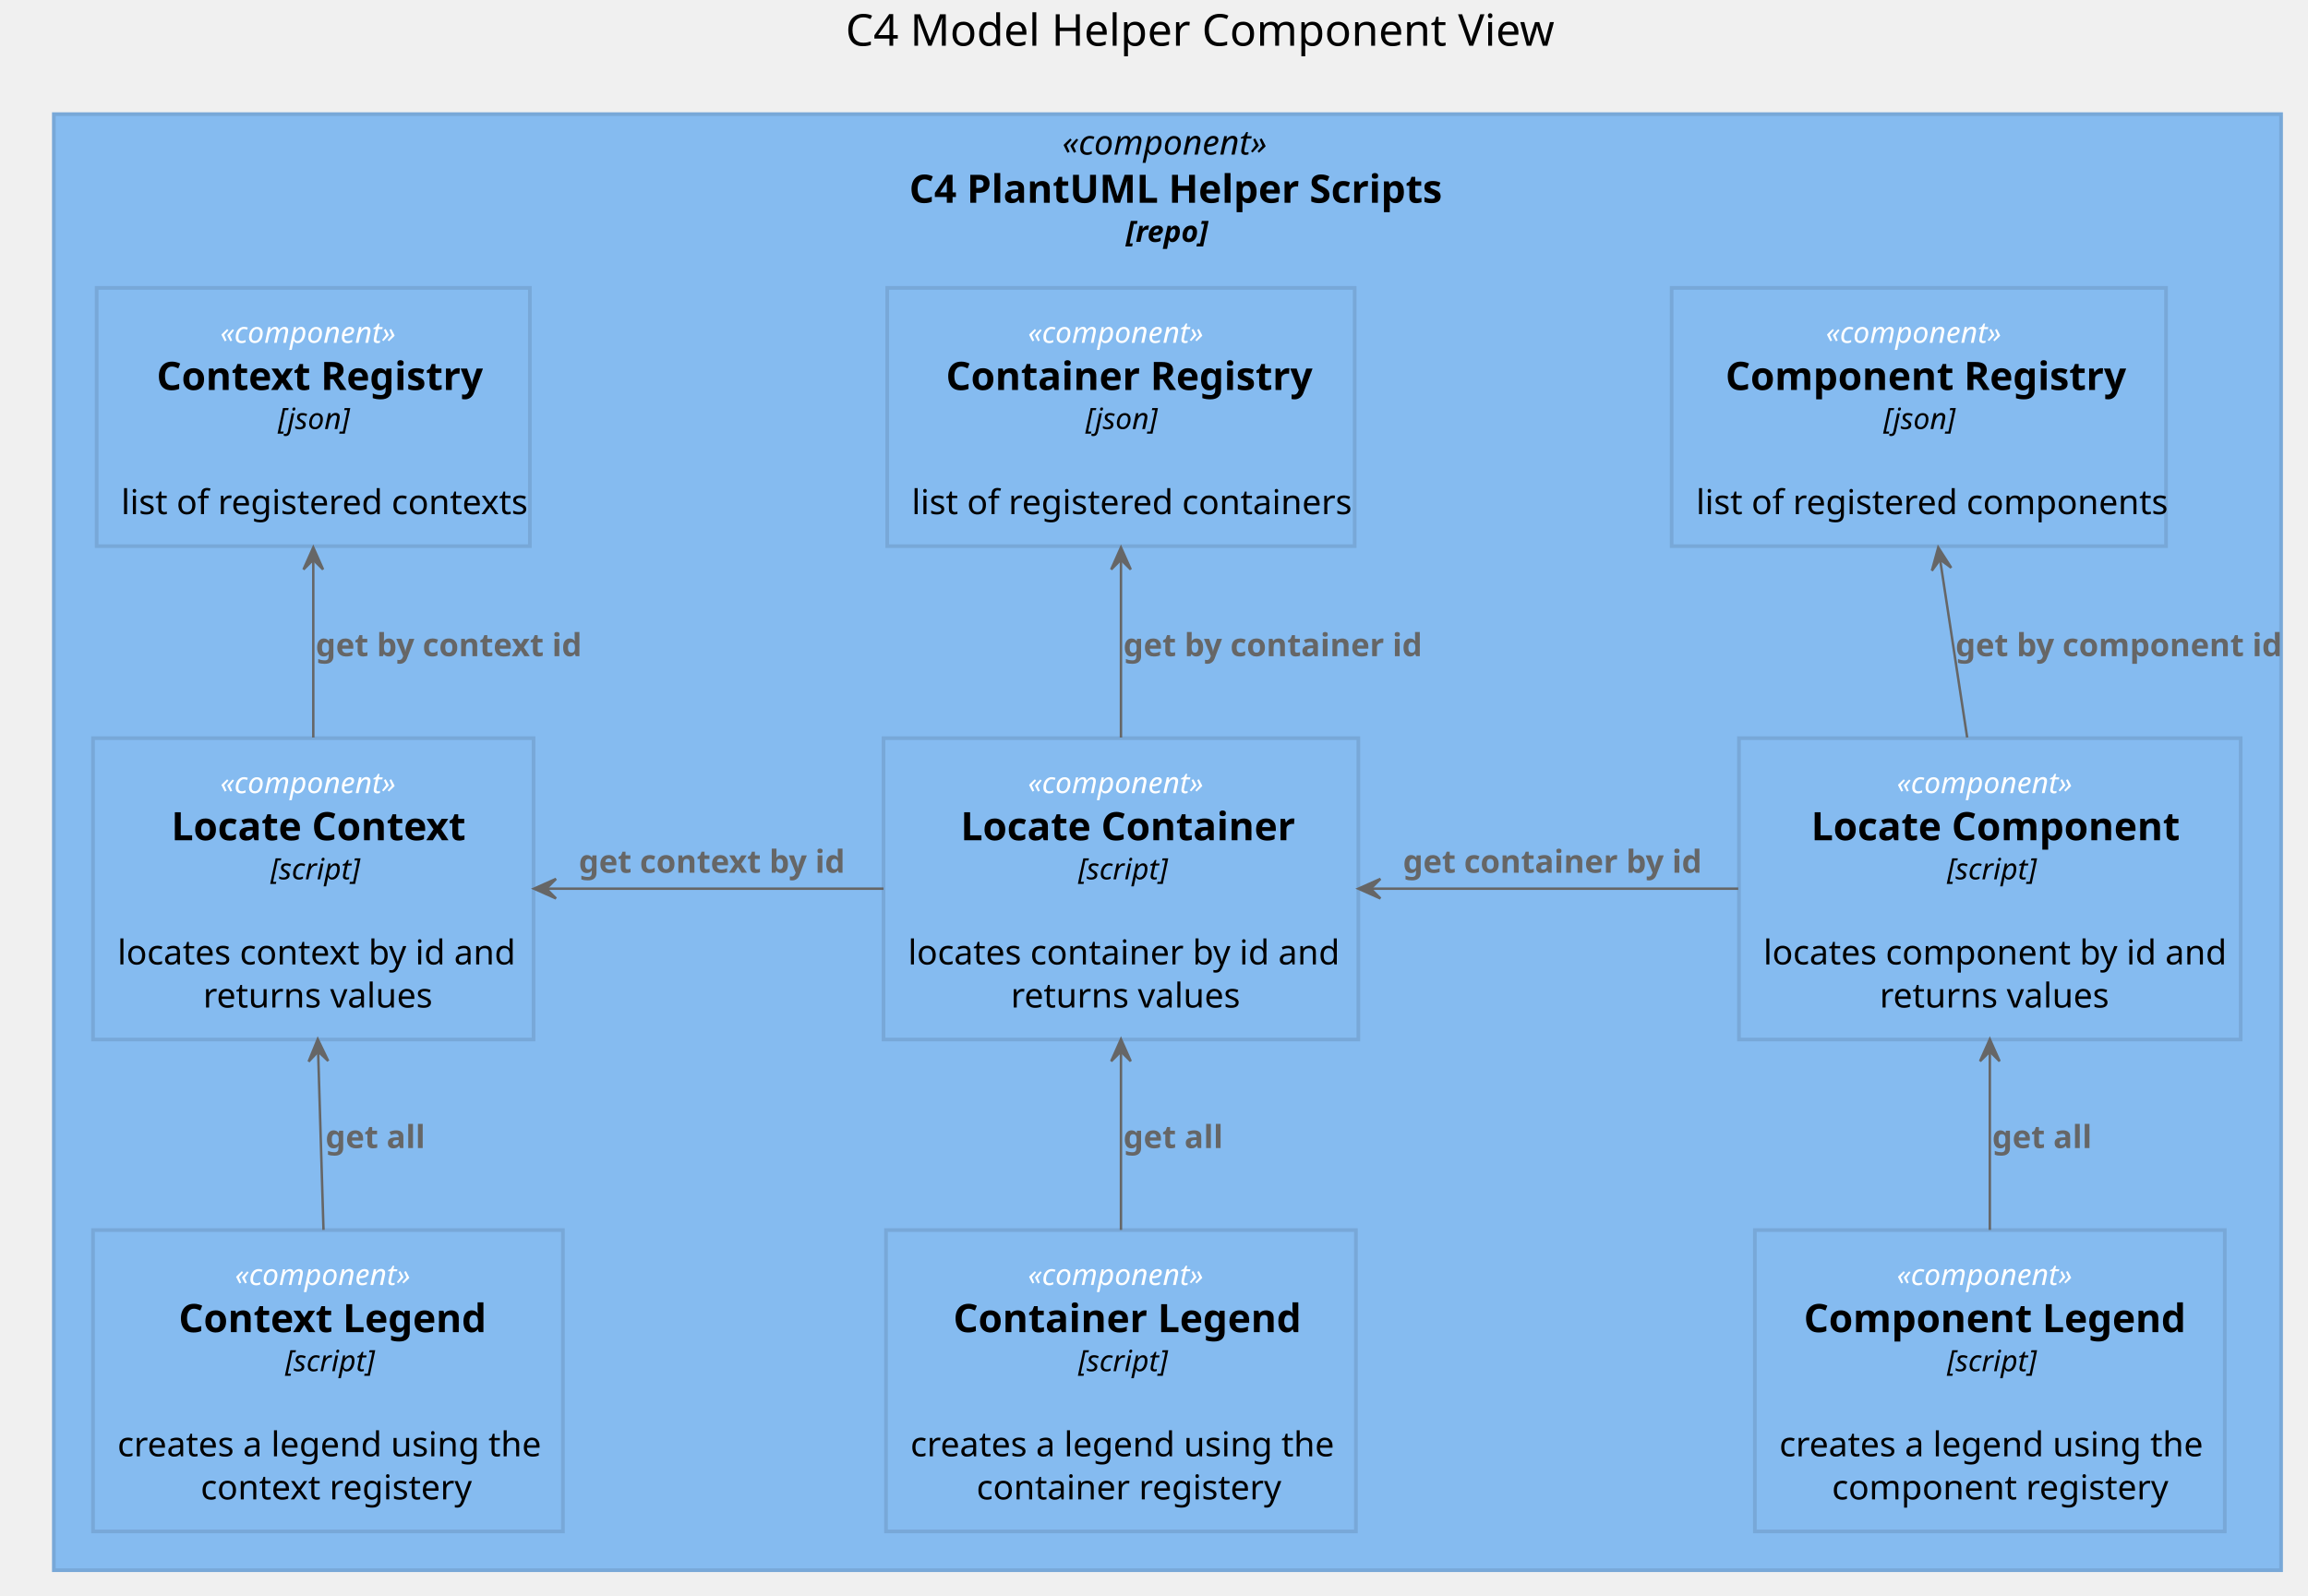
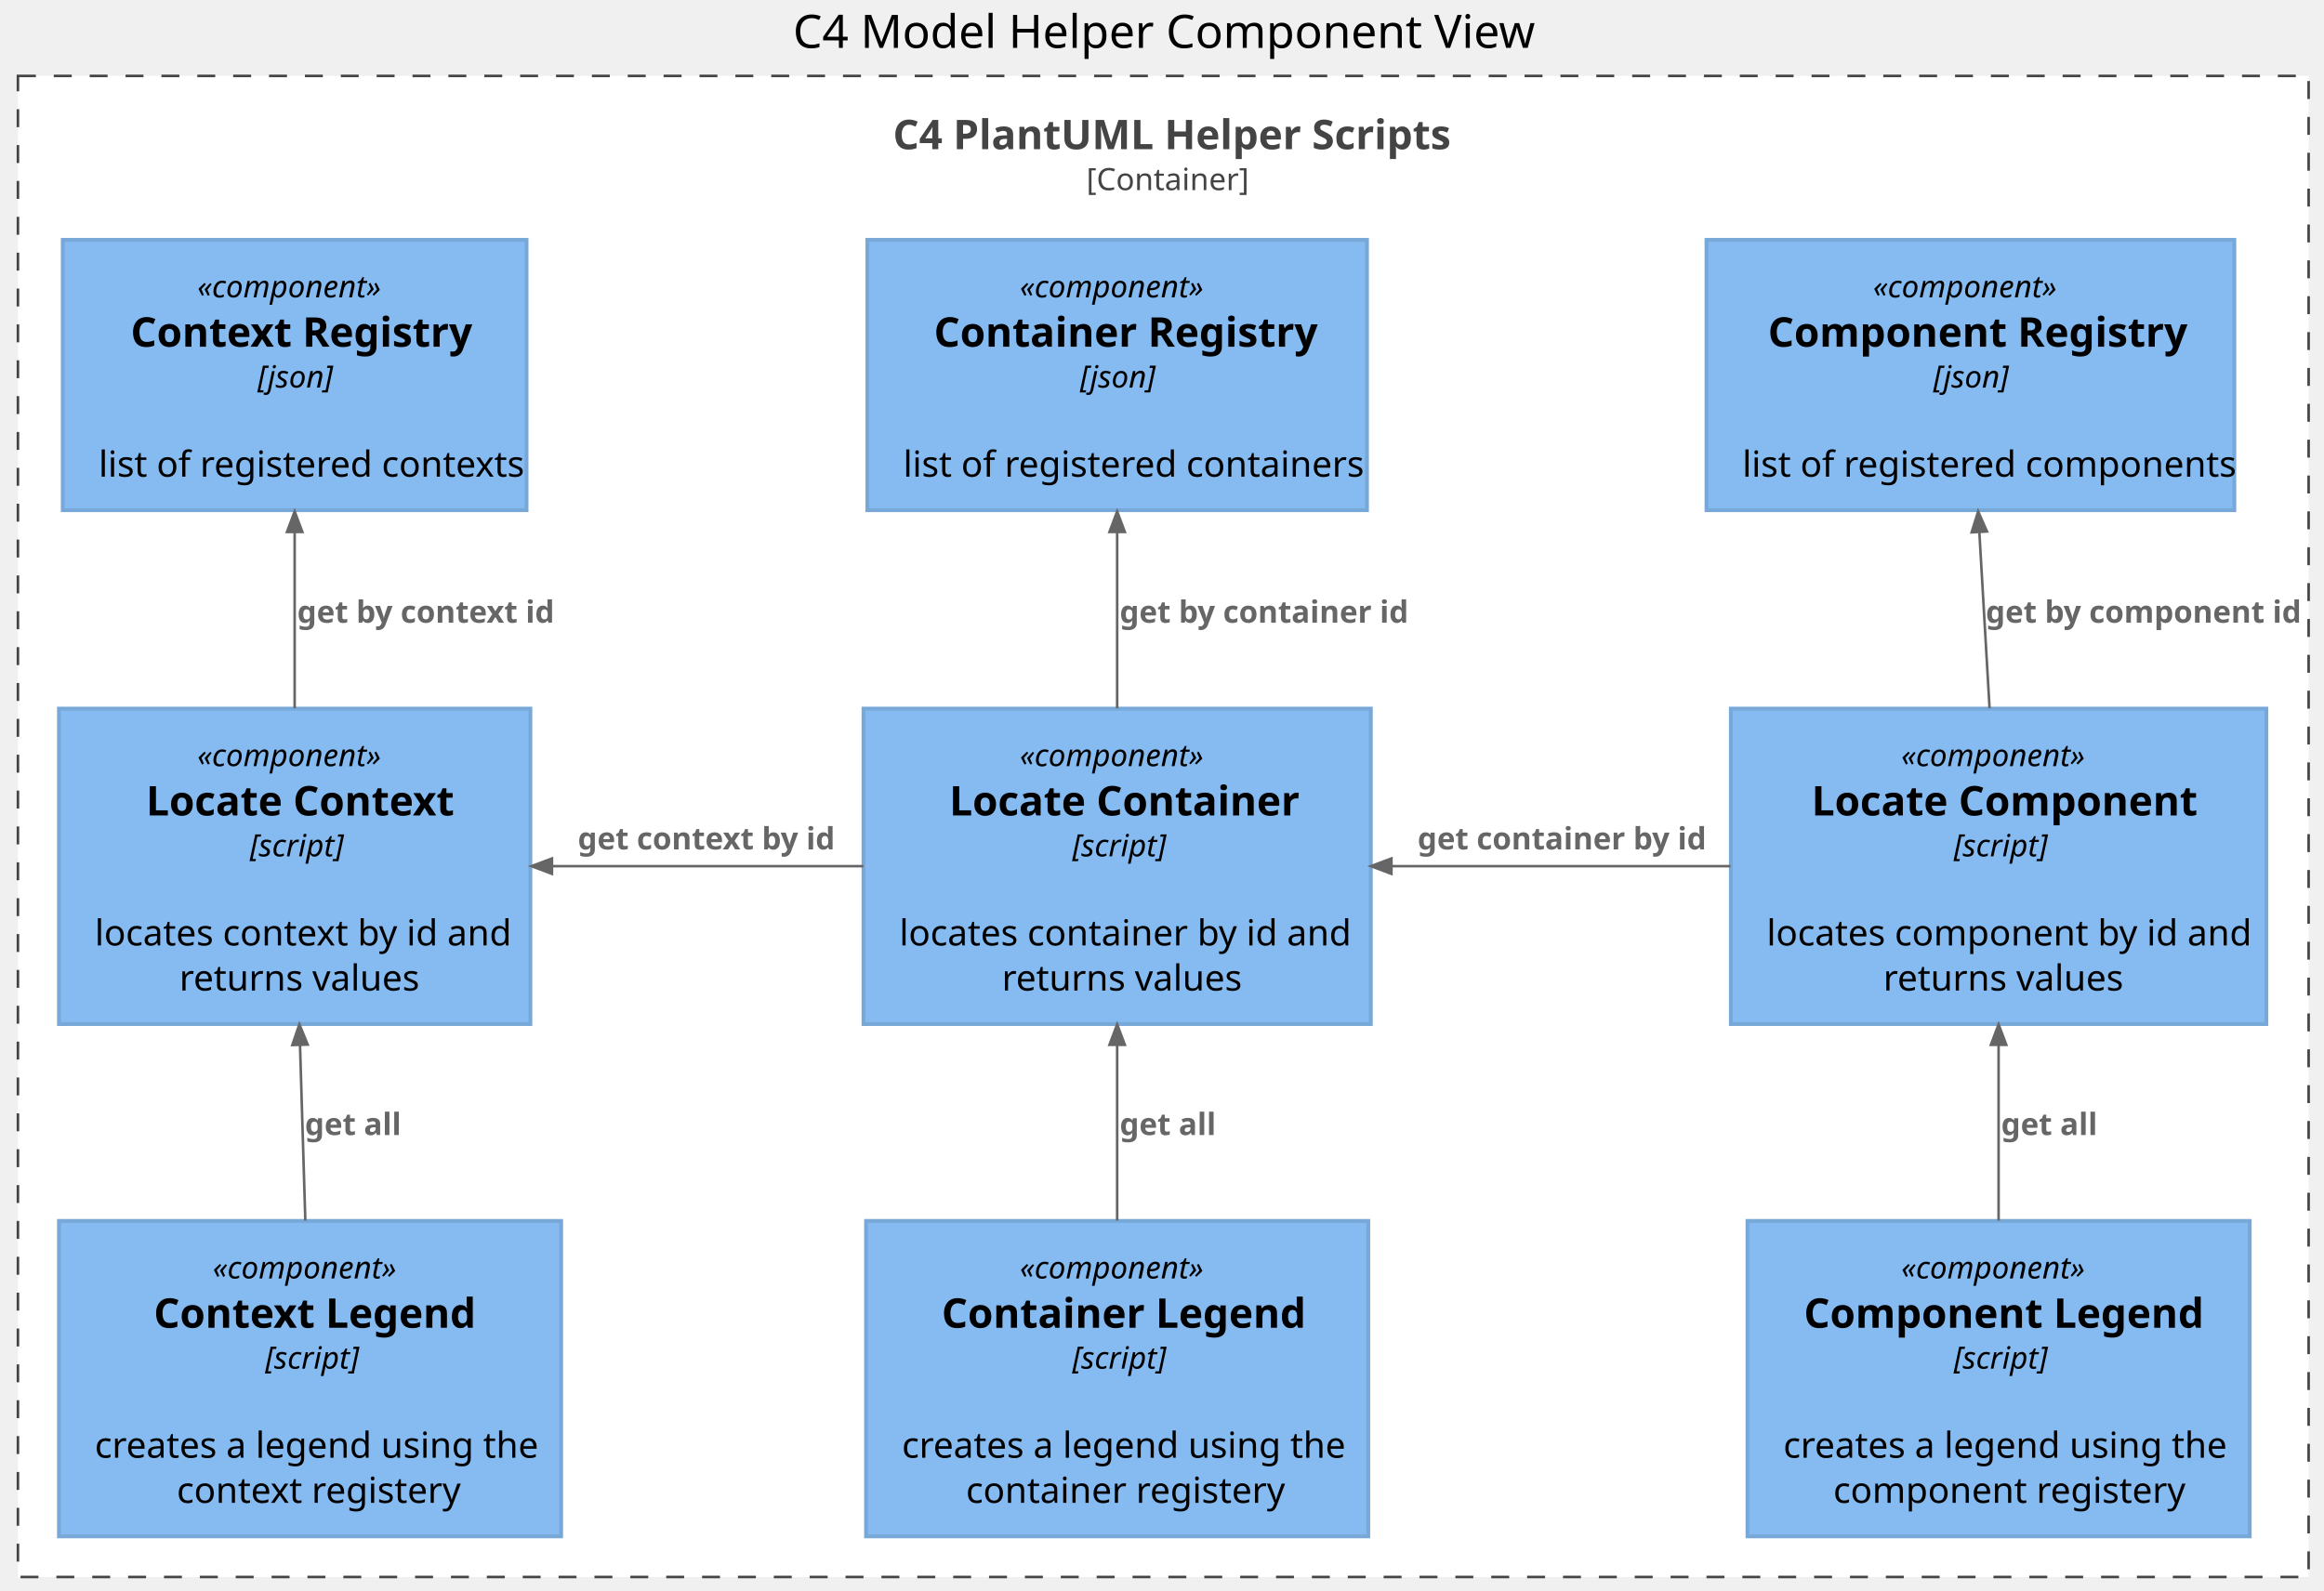
- <svg xmlns="http://www.w3.org/2000/svg" xmlns:xlink="http://www.w3.org/1999/xlink" contentScriptType="application/ecmascript" contentStyleType="text/css" height="652px" preserveAspectRatio="none" style="width:943px;height:652px;" version="1.1" viewBox="0 0 943 652" width="943px" zoomAndPan="magnify">
+ <svg xmlns="http://www.w3.org/2000/svg" contentScriptType="application/ecmascript" contentStyleType="text/css" height="621px" preserveAspectRatio="none" style="width:907px;height:621px;background:#FFFFFF;" version="1.1" viewBox="0 0 907 621" width="907px" zoomAndPan="magnify">
  <defs />
  <g>
-     <text fill="#000000" font-family="sans-serif" font-size="18" lengthAdjust="spacingAndGlyphs" textLength="275" x="345.5" y="18.686">C4 Model Helper Component View</text>
-     <a href="https://github.com/" target="_top" title="view  github" xlink:actuate="onRequest" xlink:href="https://github.com/" xlink:show="new" xlink:title="view  github" xlink:type="simple">
-       <rect fill="#85BBF0" height="595" style="stroke: #78A8D8; stroke-width: 1.5;" width="910" x="22" y="46.641" />
-       <text fill="#000000" font-family="sans-serif" font-size="14" font-style="italic" lengthAdjust="spacingAndGlyphs" textLength="86" x="434" y="63.174">«component»</text>
-       <text fill="#000000" font-family="sans-serif" font-size="16" font-weight="bold" lengthAdjust="spacingAndGlyphs" textLength="211" x="371.5" y="82.859">C4 PlantUML Helper Scripts</text>
-       <text fill="#000000" font-family="sans-serif" font-size="12" font-style="italic" font-weight="bold" lengthAdjust="spacingAndGlyphs" textLength="34" x="460" y="98.832">[repo]</text>
-     </a>
-     <rect fill="#85BBF0" height="105.531" style="stroke: #78A8D8; stroke-width: 1.5;" width="177" x="39.5" y="117.641" />
-     <text fill="#FFFFFF" font-family="sans-serif" font-size="12" font-style="italic" lengthAdjust="spacingAndGlyphs" textLength="76" x="90" y="140.098">«component»</text>
-     <text fill="#000000" font-family="sans-serif" font-size="16" font-weight="bold" lengthAdjust="spacingAndGlyphs" textLength="128" x="64" y="159.344">Context Registry</text>
-     <text fill="#000000" font-family="sans-serif" font-size="12" font-style="italic" lengthAdjust="spacingAndGlyphs" textLength="29" x="113.5" y="175.316">[json]</text>
-     <text fill="#000000" font-family="sans-serif" font-size="14" lengthAdjust="spacingAndGlyphs" textLength="0" x="130" y="192.486" />
-     <text fill="#000000" font-family="sans-serif" font-size="14" lengthAdjust="spacingAndGlyphs" textLength="157" x="49.5" y="210.096">list of registered contexts</text>
-     <rect fill="#85BBF0" height="105.531" style="stroke: #78A8D8; stroke-width: 1.5;" width="191" x="362.5" y="117.641" />
-     <text fill="#FFFFFF" font-family="sans-serif" font-size="12" font-style="italic" lengthAdjust="spacingAndGlyphs" textLength="76" x="420" y="140.098">«component»</text>
-     <text fill="#000000" font-family="sans-serif" font-size="16" font-weight="bold" lengthAdjust="spacingAndGlyphs" textLength="143" x="386.5" y="159.344">Container Registry</text>
-     <text fill="#000000" font-family="sans-serif" font-size="12" font-style="italic" lengthAdjust="spacingAndGlyphs" textLength="29" x="443.5" y="175.316">[json]</text>
-     <text fill="#000000" font-family="sans-serif" font-size="14" lengthAdjust="spacingAndGlyphs" textLength="0" x="460" y="192.486" />
-     <text fill="#000000" font-family="sans-serif" font-size="14" lengthAdjust="spacingAndGlyphs" textLength="171" x="372.5" y="210.096">list of registered containers</text>
-     <rect fill="#85BBF0" height="105.531" style="stroke: #78A8D8; stroke-width: 1.5;" width="202" x="683" y="117.641" />
-     <text fill="#FFFFFF" font-family="sans-serif" font-size="12" font-style="italic" lengthAdjust="spacingAndGlyphs" textLength="76" x="746" y="140.098">«component»</text>
-     <text fill="#000000" font-family="sans-serif" font-size="16" font-weight="bold" lengthAdjust="spacingAndGlyphs" textLength="158" x="705" y="159.344">Component Registry</text>
-     <text fill="#000000" font-family="sans-serif" font-size="12" font-style="italic" lengthAdjust="spacingAndGlyphs" textLength="29" x="769.5" y="175.316">[json]</text>
-     <text fill="#000000" font-family="sans-serif" font-size="14" lengthAdjust="spacingAndGlyphs" textLength="0" x="786" y="192.486" />
-     <text fill="#000000" font-family="sans-serif" font-size="14" lengthAdjust="spacingAndGlyphs" textLength="182" x="693" y="210.096">list of registered components</text>
-     <rect fill="#85BBF0" height="123.141" style="stroke: #78A8D8; stroke-width: 1.5;" width="180" x="38" y="301.641" />
-     <text fill="#FFFFFF" font-family="sans-serif" font-size="12" font-style="italic" lengthAdjust="spacingAndGlyphs" textLength="76" x="90" y="324.098">«component»</text>
-     <text fill="#000000" font-family="sans-serif" font-size="16" font-weight="bold" lengthAdjust="spacingAndGlyphs" textLength="116" x="70" y="343.344">Locate Context</text>
-     <text fill="#000000" font-family="sans-serif" font-size="12" font-style="italic" lengthAdjust="spacingAndGlyphs" textLength="35" x="110.5" y="359.316">[script]</text>
-     <text fill="#000000" font-family="sans-serif" font-size="14" lengthAdjust="spacingAndGlyphs" textLength="0" x="130" y="376.486" />
-     <text fill="#000000" font-family="sans-serif" font-size="14" lengthAdjust="spacingAndGlyphs" textLength="156" x="48" y="394.096">locates context by id and</text>
-     <text fill="#000000" font-family="sans-serif" font-size="14" lengthAdjust="spacingAndGlyphs" textLength="90" x="83" y="411.705">returns values</text>
-     <rect fill="#85BBF0" height="123.141" style="stroke: #78A8D8; stroke-width: 1.5;" width="194" x="361" y="301.641" />
-     <text fill="#FFFFFF" font-family="sans-serif" font-size="12" font-style="italic" lengthAdjust="spacingAndGlyphs" textLength="76" x="420" y="324.098">«component»</text>
-     <text fill="#000000" font-family="sans-serif" font-size="16" font-weight="bold" lengthAdjust="spacingAndGlyphs" textLength="131" x="392.5" y="343.344">Locate Container</text>
-     <text fill="#000000" font-family="sans-serif" font-size="12" font-style="italic" lengthAdjust="spacingAndGlyphs" textLength="35" x="440.5" y="359.316">[script]</text>
-     <text fill="#000000" font-family="sans-serif" font-size="14" lengthAdjust="spacingAndGlyphs" textLength="0" x="460" y="376.486" />
-     <text fill="#000000" font-family="sans-serif" font-size="14" lengthAdjust="spacingAndGlyphs" textLength="170" x="371" y="394.096">locates container by id and</text>
-     <text fill="#000000" font-family="sans-serif" font-size="14" lengthAdjust="spacingAndGlyphs" textLength="90" x="413" y="411.705">returns values</text>
-     <rect fill="#85BBF0" height="123.141" style="stroke: #78A8D8; stroke-width: 1.5;" width="205" x="710.5" y="301.641" />
-     <text fill="#FFFFFF" font-family="sans-serif" font-size="12" font-style="italic" lengthAdjust="spacingAndGlyphs" textLength="76" x="775" y="324.098">«component»</text>
-     <text fill="#000000" font-family="sans-serif" font-size="16" font-weight="bold" lengthAdjust="spacingAndGlyphs" textLength="146" x="740" y="343.344">Locate Component</text>
-     <text fill="#000000" font-family="sans-serif" font-size="12" font-style="italic" lengthAdjust="spacingAndGlyphs" textLength="35" x="795.5" y="359.316">[script]</text>
-     <text fill="#000000" font-family="sans-serif" font-size="14" lengthAdjust="spacingAndGlyphs" textLength="0" x="815" y="376.486" />
-     <text fill="#000000" font-family="sans-serif" font-size="14" lengthAdjust="spacingAndGlyphs" textLength="181" x="720.5" y="394.096">locates component by id and</text>
-     <text fill="#000000" font-family="sans-serif" font-size="14" lengthAdjust="spacingAndGlyphs" textLength="90" x="768" y="411.705">returns values</text>
-     <rect fill="#85BBF0" height="123.141" style="stroke: #78A8D8; stroke-width: 1.5;" width="192" x="38" y="502.641" />
-     <text fill="#FFFFFF" font-family="sans-serif" font-size="12" font-style="italic" lengthAdjust="spacingAndGlyphs" textLength="76" x="96" y="525.098">«component»</text>
-     <text fill="#000000" font-family="sans-serif" font-size="16" font-weight="bold" lengthAdjust="spacingAndGlyphs" textLength="122" x="73" y="544.344">Context Legend</text>
-     <text fill="#000000" font-family="sans-serif" font-size="12" font-style="italic" lengthAdjust="spacingAndGlyphs" textLength="35" x="116.5" y="560.316">[script]</text>
-     <text fill="#000000" font-family="sans-serif" font-size="14" lengthAdjust="spacingAndGlyphs" textLength="0" x="136" y="577.486" />
-     <text fill="#000000" font-family="sans-serif" font-size="14" lengthAdjust="spacingAndGlyphs" textLength="168" x="48" y="595.096">creates a legend using the</text>
-     <text fill="#000000" font-family="sans-serif" font-size="14" lengthAdjust="spacingAndGlyphs" textLength="104" x="82" y="612.705">context registery</text>
-     <rect fill="#85BBF0" height="123.141" style="stroke: #78A8D8; stroke-width: 1.5;" width="192" x="362" y="502.641" />
-     <text fill="#FFFFFF" font-family="sans-serif" font-size="12" font-style="italic" lengthAdjust="spacingAndGlyphs" textLength="76" x="420" y="525.098">«component»</text>
-     <text fill="#000000" font-family="sans-serif" font-size="16" font-weight="bold" lengthAdjust="spacingAndGlyphs" textLength="137" x="389.5" y="544.344">Container Legend</text>
-     <text fill="#000000" font-family="sans-serif" font-size="12" font-style="italic" lengthAdjust="spacingAndGlyphs" textLength="35" x="440.5" y="560.316">[script]</text>
-     <text fill="#000000" font-family="sans-serif" font-size="14" lengthAdjust="spacingAndGlyphs" textLength="0" x="460" y="577.486" />
-     <text fill="#000000" font-family="sans-serif" font-size="14" lengthAdjust="spacingAndGlyphs" textLength="168" x="372" y="595.096">creates a legend using the</text>
-     <text fill="#000000" font-family="sans-serif" font-size="14" lengthAdjust="spacingAndGlyphs" textLength="118" x="399" y="612.705">container registery</text>
-     <rect fill="#85BBF0" height="123.141" style="stroke: #78A8D8; stroke-width: 1.5;" width="192" x="717" y="502.641" />
-     <text fill="#FFFFFF" font-family="sans-serif" font-size="12" font-style="italic" lengthAdjust="spacingAndGlyphs" textLength="76" x="775" y="525.098">«component»</text>
-     <text fill="#000000" font-family="sans-serif" font-size="16" font-weight="bold" lengthAdjust="spacingAndGlyphs" textLength="152" x="737" y="544.344">Component Legend</text>
-     <text fill="#000000" font-family="sans-serif" font-size="12" font-style="italic" lengthAdjust="spacingAndGlyphs" textLength="35" x="795.5" y="560.316">[script]</text>
-     <text fill="#000000" font-family="sans-serif" font-size="14" lengthAdjust="spacingAndGlyphs" textLength="0" x="815" y="577.486" />
-     <text fill="#000000" font-family="sans-serif" font-size="14" lengthAdjust="spacingAndGlyphs" textLength="168" x="727" y="595.096">creates a legend using the</text>
-     <text fill="#000000" font-family="sans-serif" font-size="14" lengthAdjust="spacingAndGlyphs" textLength="129" x="748.5" y="612.705">component registery</text>
-     <path d="M128,228.828 C128,251.724 128,278.133 128,301.375 " fill="none" id="c4ctxr&lt;-c4ctx" style="stroke: #666666; stroke-width: 1.0;" />
-     <polygon fill="#666666" points="128,223.696,124,232.696,128,228.696,132,232.696,128,223.696" style="stroke: #666666; stroke-width: 1.0;" />
-     <text fill="#666666" font-family="sans-serif" font-size="13" font-weight="bold" lengthAdjust="spacingAndGlyphs" textLength="106" x="129" y="268.136">get by context id</text>
-     <path d="M129.983,429.922 C130.69,453.347 131.481,479.601 132.174,502.569 " fill="none" id="c4ctx&lt;-c4ctxl" style="stroke: #666666; stroke-width: 1.0;" />
-     <polygon fill="#666666" points="129.825,424.658,126.099,433.775,129.976,429.655,134.096,433.532,129.825,424.658" style="stroke: #666666; stroke-width: 1.0;" />
-     <text fill="#666666" font-family="sans-serif" font-size="13" font-weight="bold" lengthAdjust="spacingAndGlyphs" textLength="40" x="133" y="469.136">get all</text>
-     <path d="M458,228.828 C458,251.724 458,278.133 458,301.375 " fill="none" id="c4conr&lt;-c4con" style="stroke: #666666; stroke-width: 1.0;" />
-     <polygon fill="#666666" points="458,223.696,454,232.696,458,228.696,462,232.696,458,223.696" style="stroke: #666666; stroke-width: 1.0;" />
-     <text fill="#666666" font-family="sans-serif" font-size="13" font-weight="bold" lengthAdjust="spacingAndGlyphs" textLength="119" x="459" y="268.136">get by container id</text>
-     <path d="M458,429.922 C458,453.347 458,479.601 458,502.569 " fill="none" id="c4con&lt;-c4conl" style="stroke: #666666; stroke-width: 1.0;" />
-     <polygon fill="#666666" points="458,424.658,454,433.658,458,429.658,462,433.658,458,424.658" style="stroke: #666666; stroke-width: 1.0;" />
-     <text fill="#666666" font-family="sans-serif" font-size="13" font-weight="bold" lengthAdjust="spacingAndGlyphs" textLength="40" x="459" y="469.136">get all</text>
-     <path d="M792.706,228.828 C796.191,251.724 800.211,278.133 803.749,301.375 " fill="none" id="c4comr&lt;-c4com" style="stroke: #666666; stroke-width: 1.0;" />
-     <polygon fill="#666666" points="791.924,223.696,789.322,233.195,792.676,228.639,797.231,231.992,791.924,223.696" style="stroke: #666666; stroke-width: 1.0;" />
-     <text fill="#666666" font-family="sans-serif" font-size="13" font-weight="bold" lengthAdjust="spacingAndGlyphs" textLength="130" x="799" y="268.136">get by component id</text>
-     <path d="M813,429.922 C813,453.347 813,479.601 813,502.569 " fill="none" id="c4com&lt;-c4coml" style="stroke: #666666; stroke-width: 1.0;" />
-     <polygon fill="#666666" points="813,424.658,809,433.658,813,429.658,817,433.658,813,424.658" style="stroke: #666666; stroke-width: 1.0;" />
-     <text fill="#666666" font-family="sans-serif" font-size="13" font-weight="bold" lengthAdjust="spacingAndGlyphs" textLength="40" x="814" y="469.136">get all</text>
-     <path d="M560.119,363.141 C607.224,363.141 663.028,363.141 710.215,363.141 " fill="none" id="c4con&lt;-c4com" style="stroke: #666666; stroke-width: 1.0;" />
-     <polygon fill="#666666" points="555.005,363.141,564.005,367.141,560.005,363.141,564.005,359.141,555.005,363.141" style="stroke: #666666; stroke-width: 1.0;" />
-     <text fill="#666666" font-family="sans-serif" font-size="13" font-weight="bold" lengthAdjust="spacingAndGlyphs" textLength="119" x="573.25" y="356.636">get container by id</text>
-     <path d="M223.403,363.141 C266.606,363.141 317.604,363.141 360.996,363.141 " fill="none" id="c4ctx&lt;-c4con" style="stroke: #666666; stroke-width: 1.0;" />
-     <polygon fill="#666666" points="218.174,363.141,227.174,367.141,223.174,363.141,227.174,359.141,218.174,363.141" style="stroke: #666666; stroke-width: 1.0;" />
-     <text fill="#666666" font-family="sans-serif" font-size="13" font-weight="bold" lengthAdjust="spacingAndGlyphs" textLength="106" x="236.5" y="356.636">get context by id</text>
+     <text fill="#000000" font-family="sans-serif" font-size="18" lengthAdjust="spacing" textLength="275" x="309.5" y="18.686">C4 Model Helper Component View</text>
+     <rect fill="#FFFFFF" height="586" style="stroke:#444444;stroke-width:1.0;stroke-dasharray:7.0,7.0;" width="894" x="7" y="29.641" />
+     <text fill="#444444" font-family="sans-serif" font-size="16" font-weight="bold" lengthAdjust="spacing" textLength="211" x="348.5" y="58.25">C4 PlantUML Helper Scripts</text>
+     <text fill="#444444" font-family="sans-serif" font-size="12" lengthAdjust="spacing" textLength="60" x="424" y="74.223">[Container]</text>
+     <rect fill="#85BBF0" height="105.531" style="stroke:#78A8D8;stroke-width:1.5;" width="181" x="24.5" y="93.641" />
+     <text fill="#000000" font-family="sans-serif" font-size="12" font-style="italic" lengthAdjust="spacing" textLength="76" x="77" y="116.098">«component»</text>
+     <text fill="#000000" font-family="sans-serif" font-size="16" font-weight="bold" lengthAdjust="spacing" textLength="128" x="51" y="135.344">Context Registry</text>
+     <text fill="#000000" font-family="sans-serif" font-size="12" font-style="italic" lengthAdjust="spacing" textLength="29" x="100.5" y="151.316">[json]</text>
+     <text fill="#000000" font-family="sans-serif" font-size="14" lengthAdjust="spacing" textLength="0" x="117" y="168.486" />
+     <text fill="#000000" font-family="sans-serif" font-size="14" lengthAdjust="spacing" textLength="157" x="38.5" y="186.096">list of registered contexts</text>
+     <rect fill="#85BBF0" height="105.531" style="stroke:#78A8D8;stroke-width:1.5;" width="195" x="338.5" y="93.641" />
+     <text fill="#000000" font-family="sans-serif" font-size="12" font-style="italic" lengthAdjust="spacing" textLength="76" x="398" y="116.098">«component»</text>
+     <text fill="#000000" font-family="sans-serif" font-size="16" font-weight="bold" lengthAdjust="spacing" textLength="143" x="364.5" y="135.344">Container Registry</text>
+     <text fill="#000000" font-family="sans-serif" font-size="12" font-style="italic" lengthAdjust="spacing" textLength="29" x="421.5" y="151.316">[json]</text>
+     <text fill="#000000" font-family="sans-serif" font-size="14" lengthAdjust="spacing" textLength="0" x="438" y="168.486" />
+     <text fill="#000000" font-family="sans-serif" font-size="14" lengthAdjust="spacing" textLength="171" x="352.5" y="186.096">list of registered containers</text>
+     <rect fill="#85BBF0" height="105.531" style="stroke:#78A8D8;stroke-width:1.5;" width="206" x="666" y="93.641" />
+     <text fill="#000000" font-family="sans-serif" font-size="12" font-style="italic" lengthAdjust="spacing" textLength="76" x="731" y="116.098">«component»</text>
+     <text fill="#000000" font-family="sans-serif" font-size="16" font-weight="bold" lengthAdjust="spacing" textLength="158" x="690" y="135.344">Component Registry</text>
+     <text fill="#000000" font-family="sans-serif" font-size="12" font-style="italic" lengthAdjust="spacing" textLength="29" x="754.5" y="151.316">[json]</text>
+     <text fill="#000000" font-family="sans-serif" font-size="14" lengthAdjust="spacing" textLength="0" x="771" y="168.486" />
+     <text fill="#000000" font-family="sans-serif" font-size="14" lengthAdjust="spacing" textLength="182" x="680" y="186.096">list of registered components</text>
+     <rect fill="#85BBF0" height="123.141" style="stroke:#78A8D8;stroke-width:1.5;" width="184" x="23" y="276.641" />
+     <text fill="#000000" font-family="sans-serif" font-size="12" font-style="italic" lengthAdjust="spacing" textLength="76" x="77" y="299.098">«component»</text>
+     <text fill="#000000" font-family="sans-serif" font-size="16" font-weight="bold" lengthAdjust="spacing" textLength="116" x="57" y="318.344">Locate Context</text>
+     <text fill="#000000" font-family="sans-serif" font-size="12" font-style="italic" lengthAdjust="spacing" textLength="35" x="97.5" y="334.316">[script]</text>
+     <text fill="#000000" font-family="sans-serif" font-size="14" lengthAdjust="spacing" textLength="0" x="117" y="351.486" />
+     <text fill="#000000" font-family="sans-serif" font-size="14" lengthAdjust="spacing" textLength="156" x="37" y="369.096">locates context by id and</text>
+     <text fill="#000000" font-family="sans-serif" font-size="14" lengthAdjust="spacing" textLength="90" x="70" y="386.705">returns values</text>
+     <rect fill="#85BBF0" height="123.141" style="stroke:#78A8D8;stroke-width:1.5;" width="198" x="337" y="276.641" />
+     <text fill="#000000" font-family="sans-serif" font-size="12" font-style="italic" lengthAdjust="spacing" textLength="76" x="398" y="299.098">«component»</text>
+     <text fill="#000000" font-family="sans-serif" font-size="16" font-weight="bold" lengthAdjust="spacing" textLength="131" x="370.5" y="318.344">Locate Container</text>
+     <text fill="#000000" font-family="sans-serif" font-size="12" font-style="italic" lengthAdjust="spacing" textLength="35" x="418.5" y="334.316">[script]</text>
+     <text fill="#000000" font-family="sans-serif" font-size="14" lengthAdjust="spacing" textLength="0" x="438" y="351.486" />
+     <text fill="#000000" font-family="sans-serif" font-size="14" lengthAdjust="spacing" textLength="170" x="351" y="369.096">locates container by id and</text>
+     <text fill="#000000" font-family="sans-serif" font-size="14" lengthAdjust="spacing" textLength="90" x="391" y="386.705">returns values</text>
+     <rect fill="#85BBF0" height="123.141" style="stroke:#78A8D8;stroke-width:1.5;" width="209" x="675.5" y="276.641" />
+     <text fill="#000000" font-family="sans-serif" font-size="12" font-style="italic" lengthAdjust="spacing" textLength="76" x="742" y="299.098">«component»</text>
+     <text fill="#000000" font-family="sans-serif" font-size="16" font-weight="bold" lengthAdjust="spacing" textLength="146" x="707" y="318.344">Locate Component</text>
+     <text fill="#000000" font-family="sans-serif" font-size="12" font-style="italic" lengthAdjust="spacing" textLength="35" x="762.5" y="334.316">[script]</text>
+     <text fill="#000000" font-family="sans-serif" font-size="14" lengthAdjust="spacing" textLength="0" x="782" y="351.486" />
+     <text fill="#000000" font-family="sans-serif" font-size="14" lengthAdjust="spacing" textLength="181" x="689.5" y="369.096">locates component by id and</text>
+     <text fill="#000000" font-family="sans-serif" font-size="14" lengthAdjust="spacing" textLength="90" x="735" y="386.705">returns values</text>
+     <rect fill="#85BBF0" height="123.141" style="stroke:#78A8D8;stroke-width:1.5;" width="196" x="23" y="476.641" />
+     <text fill="#000000" font-family="sans-serif" font-size="12" font-style="italic" lengthAdjust="spacing" textLength="76" x="83" y="499.098">«component»</text>
+     <text fill="#000000" font-family="sans-serif" font-size="16" font-weight="bold" lengthAdjust="spacing" textLength="122" x="60" y="518.344">Context Legend</text>
+     <text fill="#000000" font-family="sans-serif" font-size="12" font-style="italic" lengthAdjust="spacing" textLength="35" x="103.5" y="534.316">[script]</text>
+     <text fill="#000000" font-family="sans-serif" font-size="14" lengthAdjust="spacing" textLength="0" x="123" y="551.486" />
+     <text fill="#000000" font-family="sans-serif" font-size="14" lengthAdjust="spacing" textLength="168" x="37" y="569.096">creates a legend using the</text>
+     <text fill="#000000" font-family="sans-serif" font-size="14" lengthAdjust="spacing" textLength="104" x="69" y="586.705">context registery</text>
+     <rect fill="#85BBF0" height="123.141" style="stroke:#78A8D8;stroke-width:1.5;" width="196" x="338" y="476.641" />
+     <text fill="#000000" font-family="sans-serif" font-size="12" font-style="italic" lengthAdjust="spacing" textLength="76" x="398" y="499.098">«component»</text>
+     <text fill="#000000" font-family="sans-serif" font-size="16" font-weight="bold" lengthAdjust="spacing" textLength="137" x="367.5" y="518.344">Container Legend</text>
+     <text fill="#000000" font-family="sans-serif" font-size="12" font-style="italic" lengthAdjust="spacing" textLength="35" x="418.5" y="534.316">[script]</text>
+     <text fill="#000000" font-family="sans-serif" font-size="14" lengthAdjust="spacing" textLength="0" x="438" y="551.486" />
+     <text fill="#000000" font-family="sans-serif" font-size="14" lengthAdjust="spacing" textLength="168" x="352" y="569.096">creates a legend using the</text>
+     <text fill="#000000" font-family="sans-serif" font-size="14" lengthAdjust="spacing" textLength="118" x="377" y="586.705">container registery</text>
+     <rect fill="#85BBF0" height="123.141" style="stroke:#78A8D8;stroke-width:1.5;" width="196" x="682" y="476.641" />
+     <text fill="#000000" font-family="sans-serif" font-size="12" font-style="italic" lengthAdjust="spacing" textLength="76" x="742" y="499.098">«component»</text>
+     <text fill="#000000" font-family="sans-serif" font-size="16" font-weight="bold" lengthAdjust="spacing" textLength="152" x="704" y="518.344">Component Legend</text>
+     <text fill="#000000" font-family="sans-serif" font-size="12" font-style="italic" lengthAdjust="spacing" textLength="35" x="762.5" y="534.316">[script]</text>
+     <text fill="#000000" font-family="sans-serif" font-size="14" lengthAdjust="spacing" textLength="0" x="782" y="551.486" />
+     <text fill="#000000" font-family="sans-serif" font-size="14" lengthAdjust="spacing" textLength="168" x="696" y="569.096">creates a legend using the</text>
+     <text fill="#000000" font-family="sans-serif" font-size="14" lengthAdjust="spacing" textLength="129" x="715.5" y="586.705">component registery</text>
+     <path d="M115,207.921 C115,229.821 115,254.571 115,276.501 " fill="none" id="c4ctxr-backto-c4ctx" style="stroke:#666666;stroke-width:1.0;" />
+     <polygon fill="#666666" points="115,199.671,112,207.671,118,207.671,115,199.671" style="stroke:#666666;stroke-width:1.0;" />
+     <text fill="#666666" font-family="sans-serif" font-size="12" font-weight="bold" lengthAdjust="spacing" textLength="93" x="116" y="243.098">get by context id</text>
+     <path d="M117.09,408.001 C117.76,430.291 118.51,454.851 119.16,476.501 " fill="none" id="c4ctx-backto-c4ctxl" style="stroke:#666666;stroke-width:1.0;" />
+     <polygon fill="#666666" points="116.84,399.891,114.084,407.978,120.081,407.796,116.84,399.891" style="stroke:#666666;stroke-width:1.0;" />
+     <text fill="#666666" font-family="sans-serif" font-size="12" font-weight="bold" lengthAdjust="spacing" textLength="34" x="119" y="443.098">get all</text>
+     <path d="M436,207.921 C436,229.821 436,254.571 436,276.501 " fill="none" id="c4conr-backto-c4con" style="stroke:#666666;stroke-width:1.0;" />
+     <polygon fill="#666666" points="436,199.671,433,207.671,439,207.671,436,199.671" style="stroke:#666666;stroke-width:1.0;" />
+     <text fill="#666666" font-family="sans-serif" font-size="12" font-weight="bold" lengthAdjust="spacing" textLength="104" x="437" y="243.098">get by container id</text>
+     <path d="M436,408.001 C436,430.291 436,454.851 436,476.501 " fill="none" id="c4con-backto-c4conl" style="stroke:#666666;stroke-width:1.0;" />
+     <polygon fill="#666666" points="436,399.891,433,407.891,439,407.891,436,399.891" style="stroke:#666666;stroke-width:1.0;" />
+     <text fill="#666666" font-family="sans-serif" font-size="12" font-weight="bold" lengthAdjust="spacing" textLength="34" x="437" y="443.098">get all</text>
+     <path d="M772.5,207.921 C773.77,229.821 775.21,254.571 776.48,276.501 " fill="none" id="c4comr-backto-c4com" style="stroke:#666666;stroke-width:1.0;" />
+     <polygon fill="#666666" points="772.02,199.671,769.482,207.829,775.472,207.486,772.02,199.671" style="stroke:#666666;stroke-width:1.0;" />
+     <text fill="#666666" font-family="sans-serif" font-size="12" font-weight="bold" lengthAdjust="spacing" textLength="114" x="775" y="243.098">get by component id</text>
+     <path d="M780,408.001 C780,430.291 780,454.851 780,476.501 " fill="none" id="c4com-backto-c4coml" style="stroke:#666666;stroke-width:1.0;" />
+     <polygon fill="#666666" points="780,399.891,777,407.891,783,407.891,780,399.891" style="stroke:#666666;stroke-width:1.0;" />
+     <text fill="#666666" font-family="sans-serif" font-size="12" font-weight="bold" lengthAdjust="spacing" textLength="34" x="781" y="443.098">get all</text>
+     <path d="M543.11,338.141 C585.24,338.141 633.47,338.141 675.37,338.141 " fill="none" id="c4con-backto-c4com" style="stroke:#666666;stroke-width:1.0;" />
+     <polygon fill="#666666" points="535.04,338.141,543.04,341.141,543.04,335.141,535.04,338.141" style="stroke:#666666;stroke-width:1.0;" />
+     <text fill="#666666" font-family="sans-serif" font-size="12" font-weight="bold" lengthAdjust="spacing" textLength="104" x="553.25" y="331.598">get container by id</text>
+     <path d="M215.59,338.141 C254.28,338.141 298.4,338.141 336.95,338.141 " fill="none" id="c4ctx-backto-c4con" style="stroke:#666666;stroke-width:1.0;" />
+     <polygon fill="#666666" points="207.42,338.141,215.42,341.141,215.42,335.141,207.42,338.141" style="stroke:#666666;stroke-width:1.0;" />
+     <text fill="#666666" font-family="sans-serif" font-size="12" font-weight="bold" lengthAdjust="spacing" textLength="93" x="225.5" y="331.598">get context by id</text>
  </g>
</svg>
